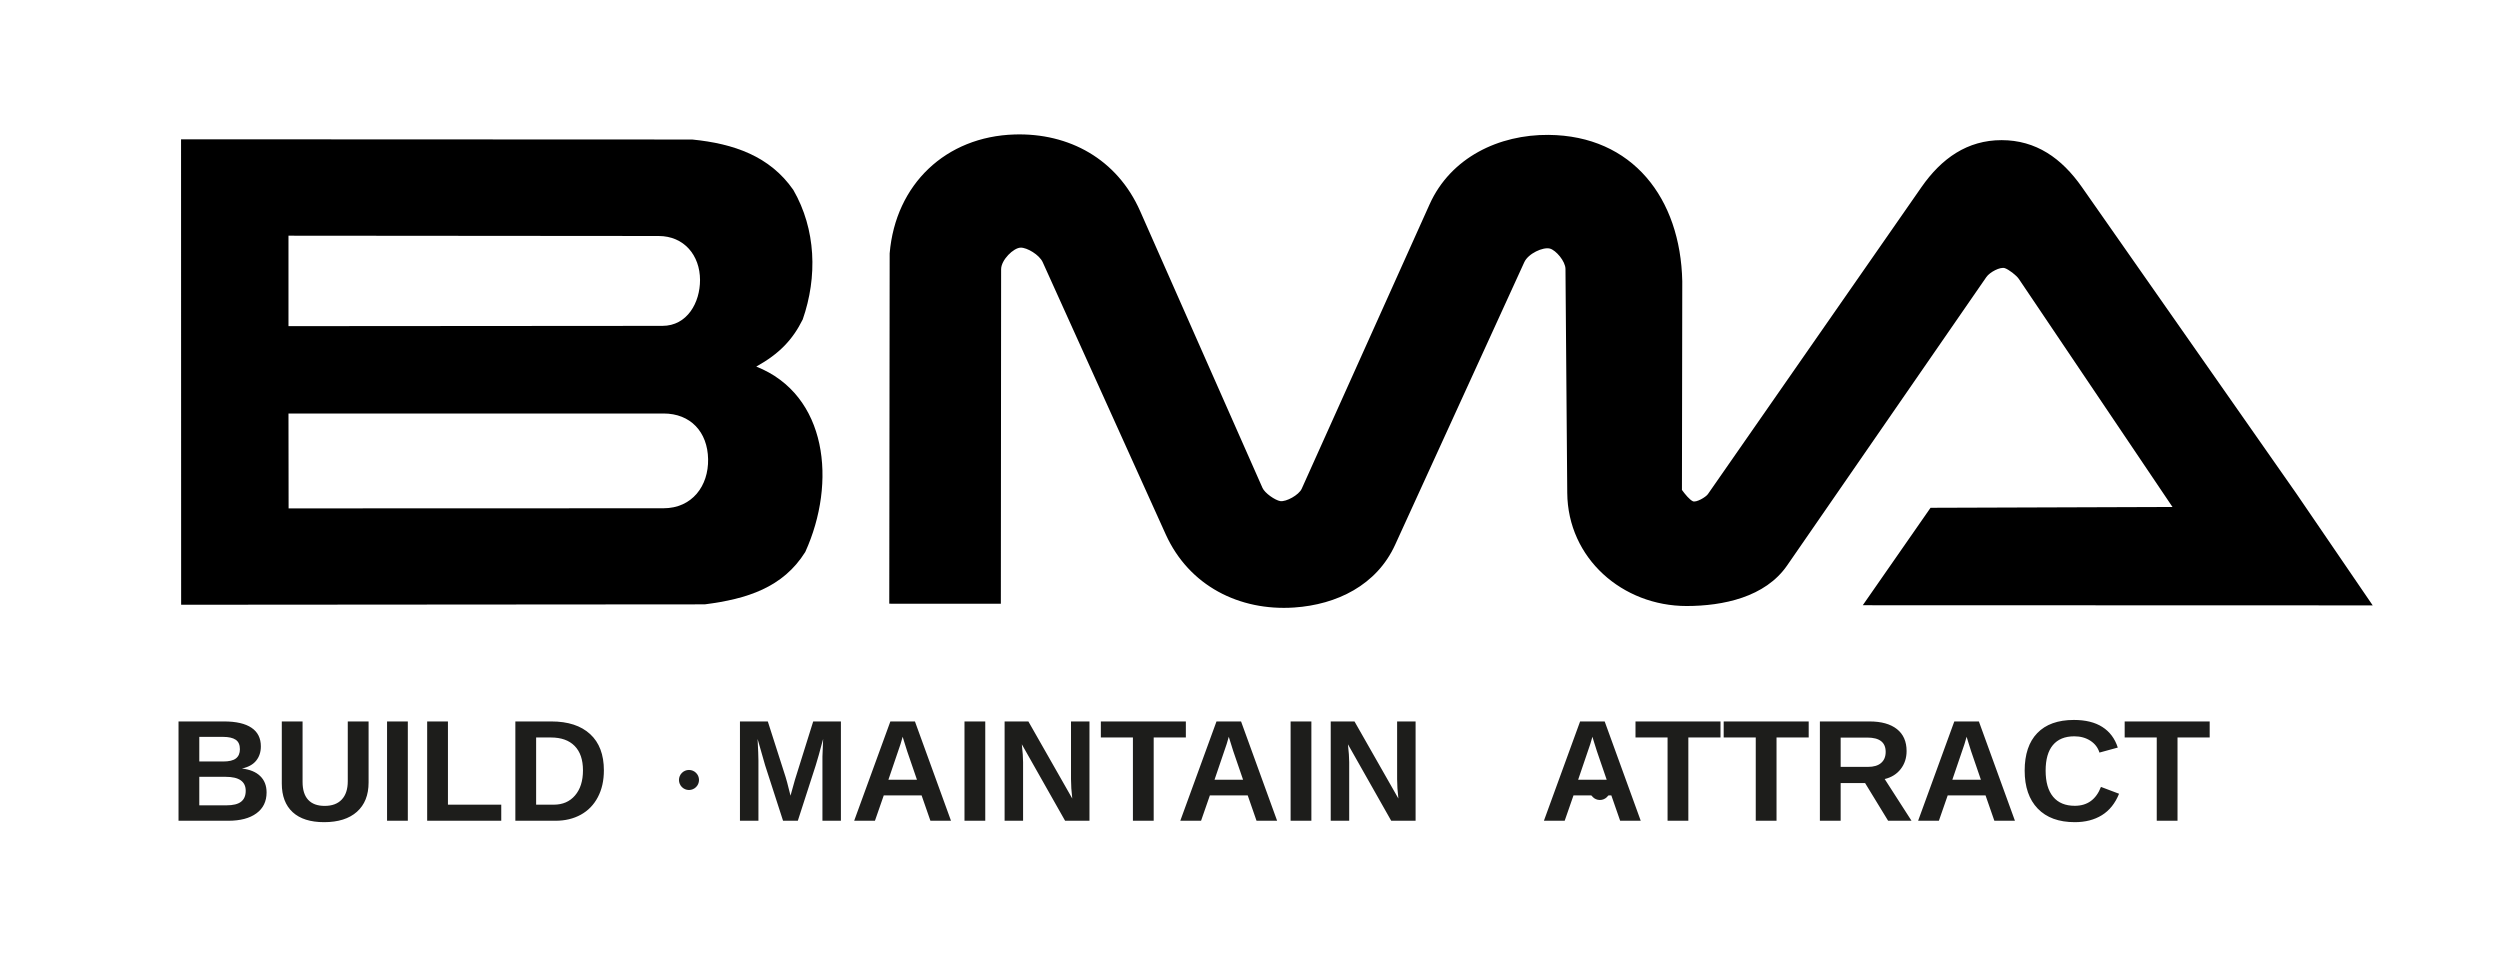
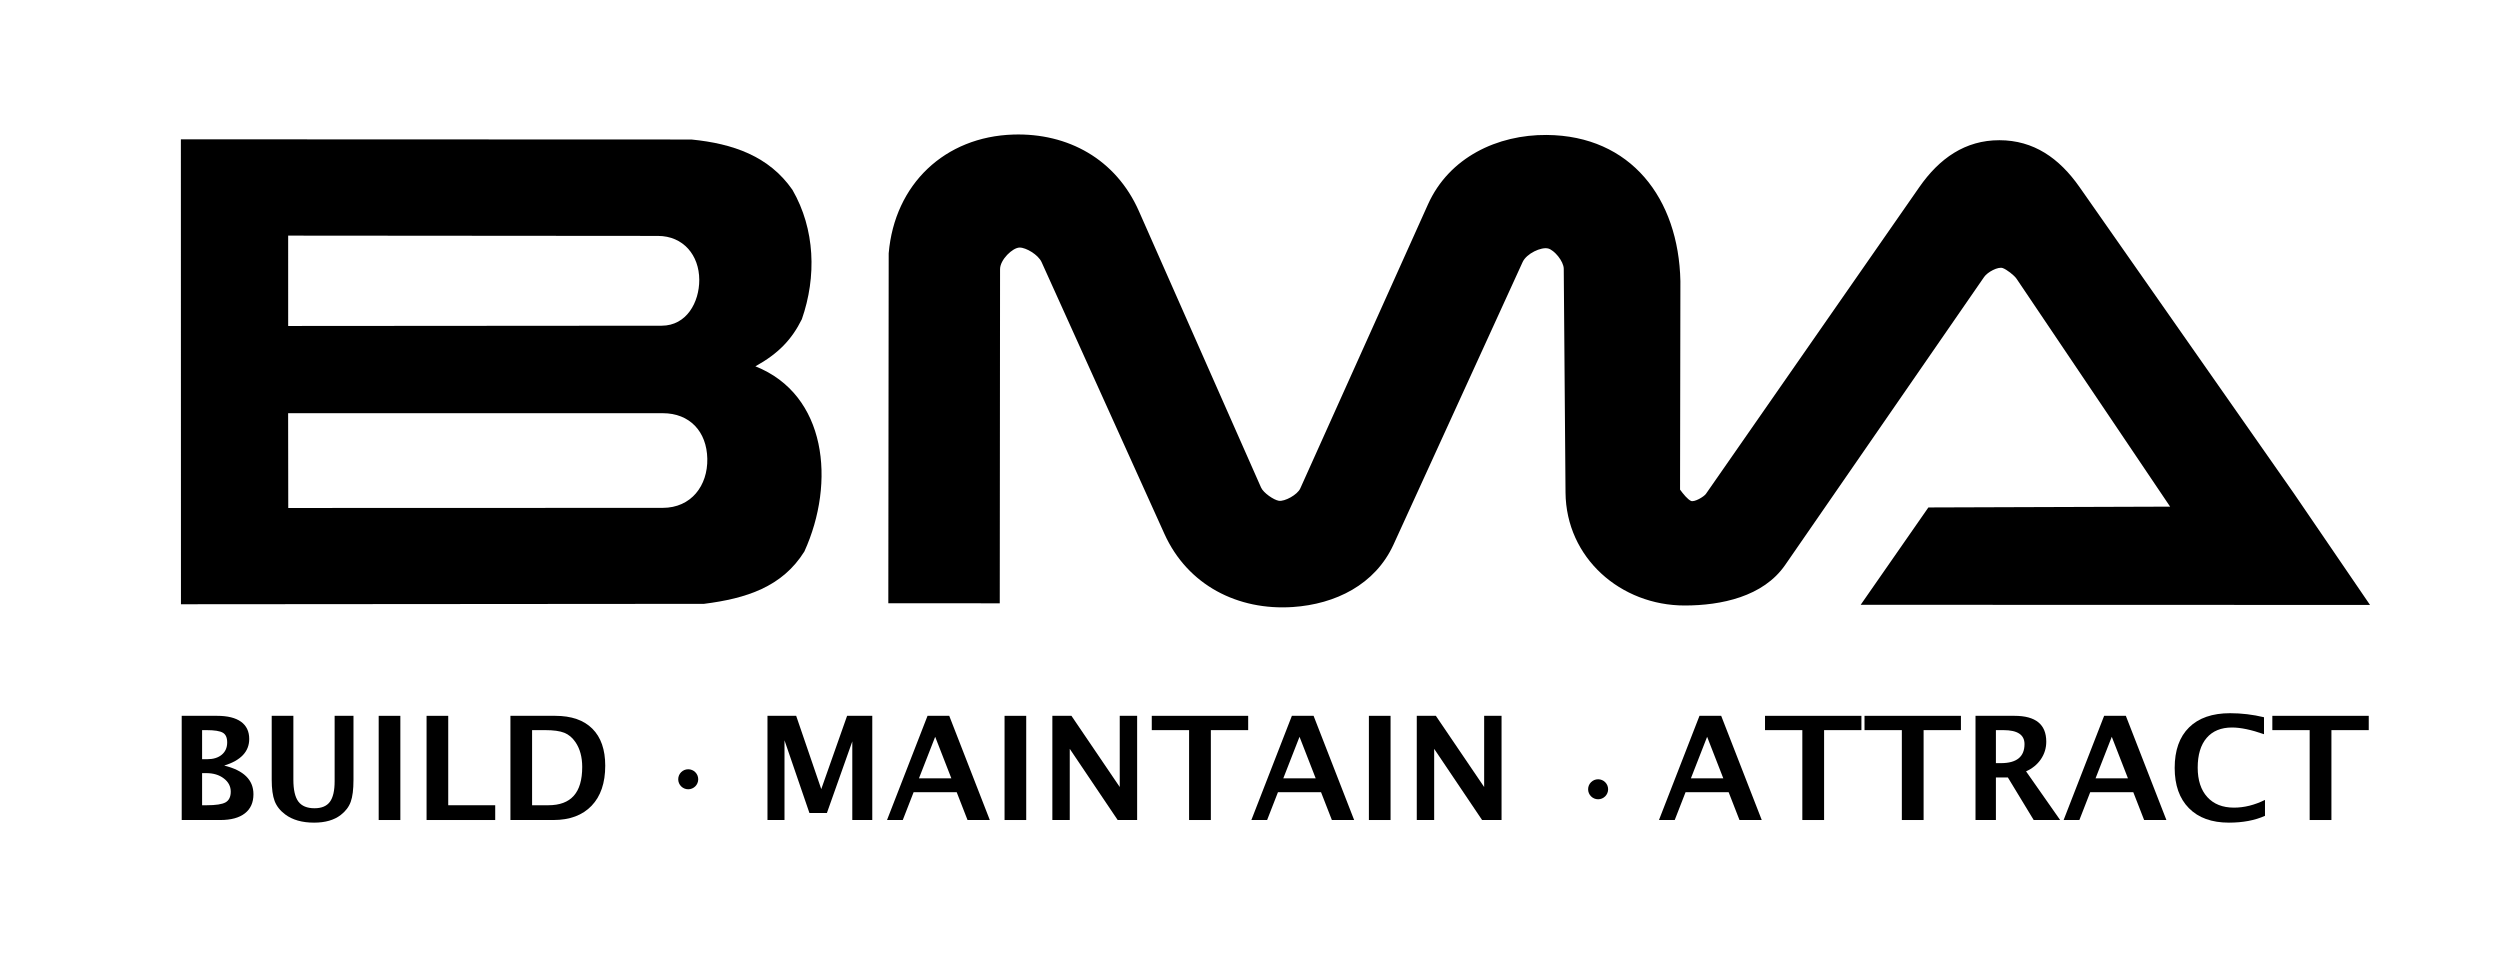
- <svg xmlns="http://www.w3.org/2000/svg" viewBox="0 0 833.07 317.76">
-   <style>.st5,.st7{fill:#1d1d1b}.st7{font-family:Arial-BoldMT,Arial,Helvetica,sans-serif;font-size:48.11px;font-weight:700}</style>
-   <path d="M723.95,168.96l-51.2-75.99c-.84-1.25-3.35-3.14-4.64-3.6-1.55-.56-5.07,1.32-6.19,2.94l-66.41,96.13c-7.31,10.59-21.39,13.49-33.49,13.5-21.33,0-39.6-15.84-39.77-37.72l-.59-74.61c-.02-2.53-3.17-6.25-5.2-6.78-2.28-.59-7.2,1.65-8.52,4.53l-43.06,94.21c-6.15,13.45-19.44,19.91-33.61,20.87-18.26,1.23-35.06-7.22-42.83-24.4l-40.98-90.67c-1.12-2.48-5.24-4.9-7.35-4.85-2.38.05-6.5,4.09-6.51,7.2l-.09,111.47-37.18-.02.13-116.74c1.96-23.1,18.77-38.93,41.61-39.62,18.17-.55,34.18,8.18,41.85,25.52l40.77,92.24c.78,1.77,4.22,4.13,5.92,4.41,1.95.31,6.21-2.02,7.15-4.1l42.62-94.79c7.05-15.67,23.17-23.28,39.63-23.14,28,.23,43.99,21.12,44.57,48.78l-.11,69.54c1.11,1.51,2.54,3.25,3.64,3.76s4.3-1.36,5-2.36l71.16-102.29c6.71-9.64,15.33-15.69,26.73-15.68,11.44.02,19.96,5.95,26.76,15.66l71.43,102.08,25.46,37.29-169.92-.05,22.58-32.47,80.64-.27Z" />
-   <path d="M252,122.15c23.77,9.41,26.85,38.66,16.34,61.78-7.41,11.85-19.41,15.67-33.5,17.46l-174.48.13-.03-155.1,170.32.07c13.87,1.37,25.88,5.54,33.7,16.79,7.58,13.13,8.09,28.98,3.14,43.17-3.38,6.8-7.82,11.45-15.49,15.71ZM233.27,93.29c-.02-8.16-5.27-14.64-13.81-14.65l-123.33-.1v30.14s124.6-.09,124.6-.09c8.3,0,12.56-7.8,12.54-15.3ZM235.96,152.98c-.17-9.07-5.87-15.19-14.85-15.19h-124.98s.04,31.62.04,31.62l124.9-.04c9.54,0,15.07-7.43,14.89-16.39Z" />
-   <text class="st7" transform="translate(56.27 273.5)">
-     <tspan x="0" y="0" xml:space="preserve">BUILD   MAINTAIN   ATTRACT</tspan>
-   </text>
-   <circle class="st5" cx="229.59" cy="259.91" r="3.34" />
-   <circle class="st5" cx="533.13" cy="263.24" r="3.34" />
+ <svg xmlns="http://www.w3.org/2000/svg" xmlns:xlink="http://www.w3.org/1999/xlink" width="833.071pt" height="317.763pt" viewBox="0 0 833.071 317.763">
+   <defs>
+     <g>
+       <g id="glyph-0-0">
+         <path d="M 4.344 0 L 4.344 -34.719 L 16.141 -34.719 C 19.629 -34.719 22.285 -34.062 24.109 -32.75 C 25.93 -31.438 26.844 -29.52 26.844 -27 C 26.844 -22.82 24.066 -19.867 18.516 -18.141 C 25.004 -16.555 28.25 -13.375 28.25 -8.594 C 28.25 -5.82 27.297 -3.695 25.391 -2.219 C 23.492 -0.738 20.77 0 17.219 0 Z M 11.141 -20.266 L 12.859 -20.266 C 14.891 -20.266 16.504 -20.766 17.703 -21.766 C 18.898 -22.766 19.5 -24.129 19.5 -25.859 C 19.5 -27.453 19.016 -28.531 18.047 -29.094 C 17.086 -29.664 15.27 -29.953 12.594 -29.953 L 11.141 -29.953 Z M 11.141 -4.922 L 12.688 -4.922 C 15.727 -4.922 17.82 -5.242 18.969 -5.891 C 20.113 -6.547 20.688 -7.734 20.688 -9.453 C 20.688 -11.223 19.914 -12.691 18.375 -13.859 C 16.844 -15.035 14.898 -15.625 12.547 -15.625 L 11.141 -15.625 Z M 11.141 -4.922 " />
+       </g>
+       <g id="glyph-0-1">
+         <path d="M 4.062 -34.719 L 11.281 -34.719 L 11.281 -13.438 C 11.281 -10.082 11.832 -7.656 12.938 -6.156 C 14.051 -4.664 15.848 -3.922 18.328 -3.922 C 20.68 -3.922 22.383 -4.629 23.438 -6.047 C 24.5 -7.473 25.031 -9.766 25.031 -12.922 L 25.031 -34.719 L 31.312 -34.719 L 31.312 -13.391 C 31.312 -10.191 31.004 -7.75 30.391 -6.062 C 29.785 -4.383 28.68 -2.926 27.078 -1.688 C 24.867 0.02 21.906 0.875 18.188 0.875 C 14.195 0.875 10.988 -0.035 8.562 -1.859 C 6.883 -3.109 5.711 -4.586 5.047 -6.297 C 4.391 -8.016 4.062 -10.406 4.062 -13.469 Z M 4.062 -34.719 " />
+       </g>
+       <g id="glyph-0-2">
+         <path d="M 4.344 0 L 4.344 -34.719 L 11.562 -34.719 L 11.562 0 Z M 4.344 0 " />
+       </g>
+       <g id="glyph-0-3">
+         <path d="M 4.344 0 L 4.344 -34.719 L 11.562 -34.719 L 11.562 -4.922 L 27.219 -4.922 L 27.219 0 Z M 4.344 0 " />
+       </g>
+       <g id="glyph-0-4">
+         <path d="M 4.344 0 L 4.344 -34.719 L 19.281 -34.719 C 24.664 -34.719 28.785 -33.289 31.641 -30.438 C 34.504 -27.582 35.938 -23.469 35.938 -18.094 C 35.938 -12.363 34.422 -7.914 31.391 -4.75 C 28.359 -1.582 24.113 0 18.656 0 Z M 11.562 -4.922 L 16.969 -4.922 C 20.758 -4.922 23.586 -5.973 25.453 -8.078 C 27.328 -10.18 28.266 -13.379 28.266 -17.672 C 28.266 -20.984 27.516 -23.742 26.016 -25.953 C 24.984 -27.461 23.738 -28.504 22.281 -29.078 C 20.832 -29.66 18.711 -29.953 15.922 -29.953 L 11.562 -29.953 Z M 11.562 -4.922 " />
+       </g>
+       <g id="glyph-0-5">
+ </g>
+       <g id="glyph-0-6">
+         <path d="M 4.344 0 L 4.344 -34.719 L 13.906 -34.719 L 22.266 -10.297 L 30.875 -34.719 L 39.266 -34.719 L 39.266 0 L 32.609 0 L 32.609 -26.203 L 24.141 -2.328 L 18.328 -2.328 L 10.016 -26.562 L 10.016 0 Z M 4.344 0 " />
+       </g>
+       <g id="glyph-0-7">
+         <path d="M 0.547 0 L 14.047 -34.719 L 21.281 -34.719 L 34.797 0 L 27.375 0 L 23.766 -9.266 L 9.406 -9.266 L 5.797 0 Z M 11.188 -13.891 L 21.984 -13.891 L 16.594 -27.734 Z M 11.188 -13.891 " />
+       </g>
+       <g id="glyph-0-8">
+         <path d="M 4.344 0 L 4.344 -34.719 L 10.703 -34.719 L 26.797 -11 L 26.797 -34.719 L 32.594 -34.719 L 32.594 0 L 26.109 0 L 10.141 -23.719 L 10.141 0 Z M 4.344 0 " />
+       </g>
+       <g id="glyph-0-9">
+         <path d="M 12.953 0 L 12.953 -29.953 L 0.516 -29.953 L 0.516 -34.719 L 32.641 -34.719 L 32.641 -29.953 L 20.203 -29.953 L 20.203 0 Z M 12.953 0 " />
+       </g>
+       <g id="glyph-0-10">
+         <path d="M 4.344 0 L 4.344 -34.719 L 17.344 -34.719 C 24.395 -34.719 27.922 -31.848 27.922 -26.109 C 27.922 -23.961 27.32 -22.008 26.125 -20.25 C 24.926 -18.5 23.281 -17.156 21.188 -16.219 L 32.547 0 L 23.734 0 L 15.125 -14.188 L 11.141 -14.188 L 11.141 0 Z M 11.141 -18.953 L 12.812 -18.953 C 18.051 -18.953 20.672 -21.07 20.672 -25.312 C 20.672 -28.406 18.332 -29.953 13.656 -29.953 L 11.141 -29.953 Z M 11.141 -18.953 " />
+       </g>
+       <g id="glyph-0-11">
+         <path d="M 32.281 -1.391 C 28.914 0.117 24.906 0.875 20.25 0.875 C 14.551 0.875 10.113 -0.727 6.938 -3.938 C 3.77 -7.145 2.188 -11.617 2.188 -17.359 C 2.188 -23.211 3.785 -27.711 6.984 -30.859 C 10.18 -34.016 14.742 -35.594 20.672 -35.594 C 24.453 -35.594 28.211 -35.145 31.953 -34.25 L 31.953 -28.594 C 27.711 -30.082 24.16 -30.828 21.297 -30.828 C 17.641 -30.828 14.816 -29.664 12.828 -27.344 C 10.848 -25.02 9.859 -21.723 9.859 -17.453 C 9.859 -13.266 10.926 -9.992 13.062 -7.641 C 15.195 -5.297 18.16 -4.125 21.953 -4.125 C 25.367 -4.125 28.812 -4.984 32.281 -6.703 Z M 32.281 -1.391 " />
+       </g>
+     </g>
+   </defs>
+   <path fill-rule="nonzero" fill="#000000" fill-opacity="1" d="M 723.145 168.828 L 672 92.926 C 671.156 91.672 668.656 89.793 667.371 89.328 C 665.824 88.777 662.305 90.648 661.184 92.27 L 594.852 188.289 C 587.547 198.863 573.48 201.766 561.398 201.77 C 540.094 201.781 521.848 185.945 521.676 164.094 L 521.086 89.57 C 521.066 87.043 517.918 83.324 515.891 82.805 C 513.613 82.215 508.695 84.449 507.379 87.328 L 464.371 181.438 C 458.23 194.871 444.953 201.324 430.801 202.277 C 412.566 203.504 395.777 195.066 388.02 177.906 L 347.086 87.34 C 345.969 84.867 341.855 82.445 339.742 82.492 C 337.367 82.547 333.246 86.578 333.246 89.688 L 333.148 201.039 L 296.012 201.023 L 296.137 84.414 C 298.098 61.344 314.887 45.527 337.703 44.836 C 355.848 44.285 371.844 53.004 379.504 70.332 L 420.223 162.469 C 421.008 164.238 424.441 166.602 426.141 166.875 C 428.086 167.188 432.344 164.863 433.281 162.773 L 475.852 68.086 C 482.891 52.43 498.996 44.836 515.438 44.973 C 543.41 45.199 559.379 66.062 559.957 93.703 L 559.84 163.16 C 560.945 164.672 562.375 166.41 563.477 166.914 C 564.578 167.418 567.773 165.559 568.473 164.559 L 639.555 62.383 C 646.25 52.754 654.867 46.711 666.254 46.723 C 677.676 46.738 686.191 52.668 692.98 62.371 L 764.332 164.336 L 789.758 201.582 L 620.031 201.535 L 642.59 169.098 Z M 723.145 168.828 " />
+   <path fill-rule="nonzero" fill="#000000" fill-opacity="1" d="M 235.695 152.867 C 235.52 143.801 229.832 137.691 220.859 137.691 L 96.012 137.695 L 96.055 169.273 L 220.82 169.234 C 230.352 169.234 235.867 161.809 235.695 152.867 M 233.016 93.25 C 232.992 85.102 227.746 78.621 219.219 78.613 L 96.023 78.516 L 96.027 108.625 L 220.488 108.535 C 228.781 108.527 233.035 100.742 233.016 93.25 M 251.719 122.07 C 275.461 131.473 278.539 160.684 268.039 183.777 C 260.637 195.613 248.652 199.434 234.582 201.219 L 60.297 201.352 L 60.273 46.426 L 230.402 46.488 C 244.258 47.855 256.254 52.027 264.062 63.258 C 271.633 76.375 272.141 92.199 267.195 106.379 C 263.82 113.172 259.383 117.82 251.719 122.07 " />
+   <g fill="#000000" fill-opacity="1">
+     <use xlink:href="#glyph-0-0" x="56.204" y="273.253" />
+     <use xlink:href="#glyph-0-1" x="86.478" y="273.253" />
+     <use xlink:href="#glyph-0-2" x="121.846" y="273.253" />
+     <use xlink:href="#glyph-0-3" x="137.8" y="273.253" />
+   </g>
+   <g fill="#000000" fill-opacity="1">
+     <use xlink:href="#glyph-0-4" x="165.744" y="273.253" />
+     <use xlink:href="#glyph-0-5" x="203.851" y="273.253" />
+     <use xlink:href="#glyph-0-5" x="219.709" y="273.253" />
+   </g>
+   <g fill="#000000" fill-opacity="1">
+     <use xlink:href="#glyph-0-5" x="235.543" y="273.253" />
+     <use xlink:href="#glyph-0-6" x="251.401" y="273.253" />
+     <use xlink:href="#glyph-0-7" x="295.034" y="273.253" />
+     <use xlink:href="#glyph-0-2" x="330.402" y="273.253" />
+   </g>
+   <g fill="#000000" fill-opacity="1">
+     <use xlink:href="#glyph-0-8" x="346.332" y="273.253" />
+     <use xlink:href="#glyph-0-9" x="383.286" y="273.253" />
+     <use xlink:href="#glyph-0-7" x="416.443" y="273.253" />
+     <use xlink:href="#glyph-0-2" x="451.811" y="273.253" />
+     <use xlink:href="#glyph-0-8" x="467.765" y="273.253" />
+   </g>
+   <g fill="#000000" fill-opacity="1">
+     <use xlink:href="#glyph-0-5" x="504.695" y="273.253" />
+     <use xlink:href="#glyph-0-5" x="520.553" y="273.253" />
+     <use xlink:href="#glyph-0-5" x="536.411" y="273.253" />
+     <use xlink:href="#glyph-0-7" x="552.269" y="273.253" />
+     <use xlink:href="#glyph-0-9" x="587.637" y="273.253" />
+     <use xlink:href="#glyph-0-9" x="620.794" y="273.253" />
+     <use xlink:href="#glyph-0-10" x="653.952" y="273.253" />
+     <use xlink:href="#glyph-0-7" x="687.109" y="273.253" />
+     <use xlink:href="#glyph-0-11" x="722.477" y="273.253" />
+     <use xlink:href="#glyph-0-9" x="756.692" y="273.253" />
+   </g>
+   <path fill-rule="nonzero" fill="#000000" fill-opacity="1" d="M 232.668 259.676 C 232.668 261.516 231.176 263.008 229.332 263.008 C 227.492 263.008 226 261.516 226 259.676 C 226 257.832 227.492 256.34 229.332 256.34 C 231.176 256.34 232.668 257.832 232.668 259.676 " />
+   <path fill-rule="nonzero" fill="#000000" fill-opacity="1" d="M 535.871 263.008 C 535.871 264.848 534.379 266.34 532.539 266.34 C 530.695 266.34 529.203 264.848 529.203 263.008 C 529.203 261.168 530.695 259.676 532.539 259.676 C 534.379 259.676 535.871 261.168 535.871 263.008 " />
</svg>
